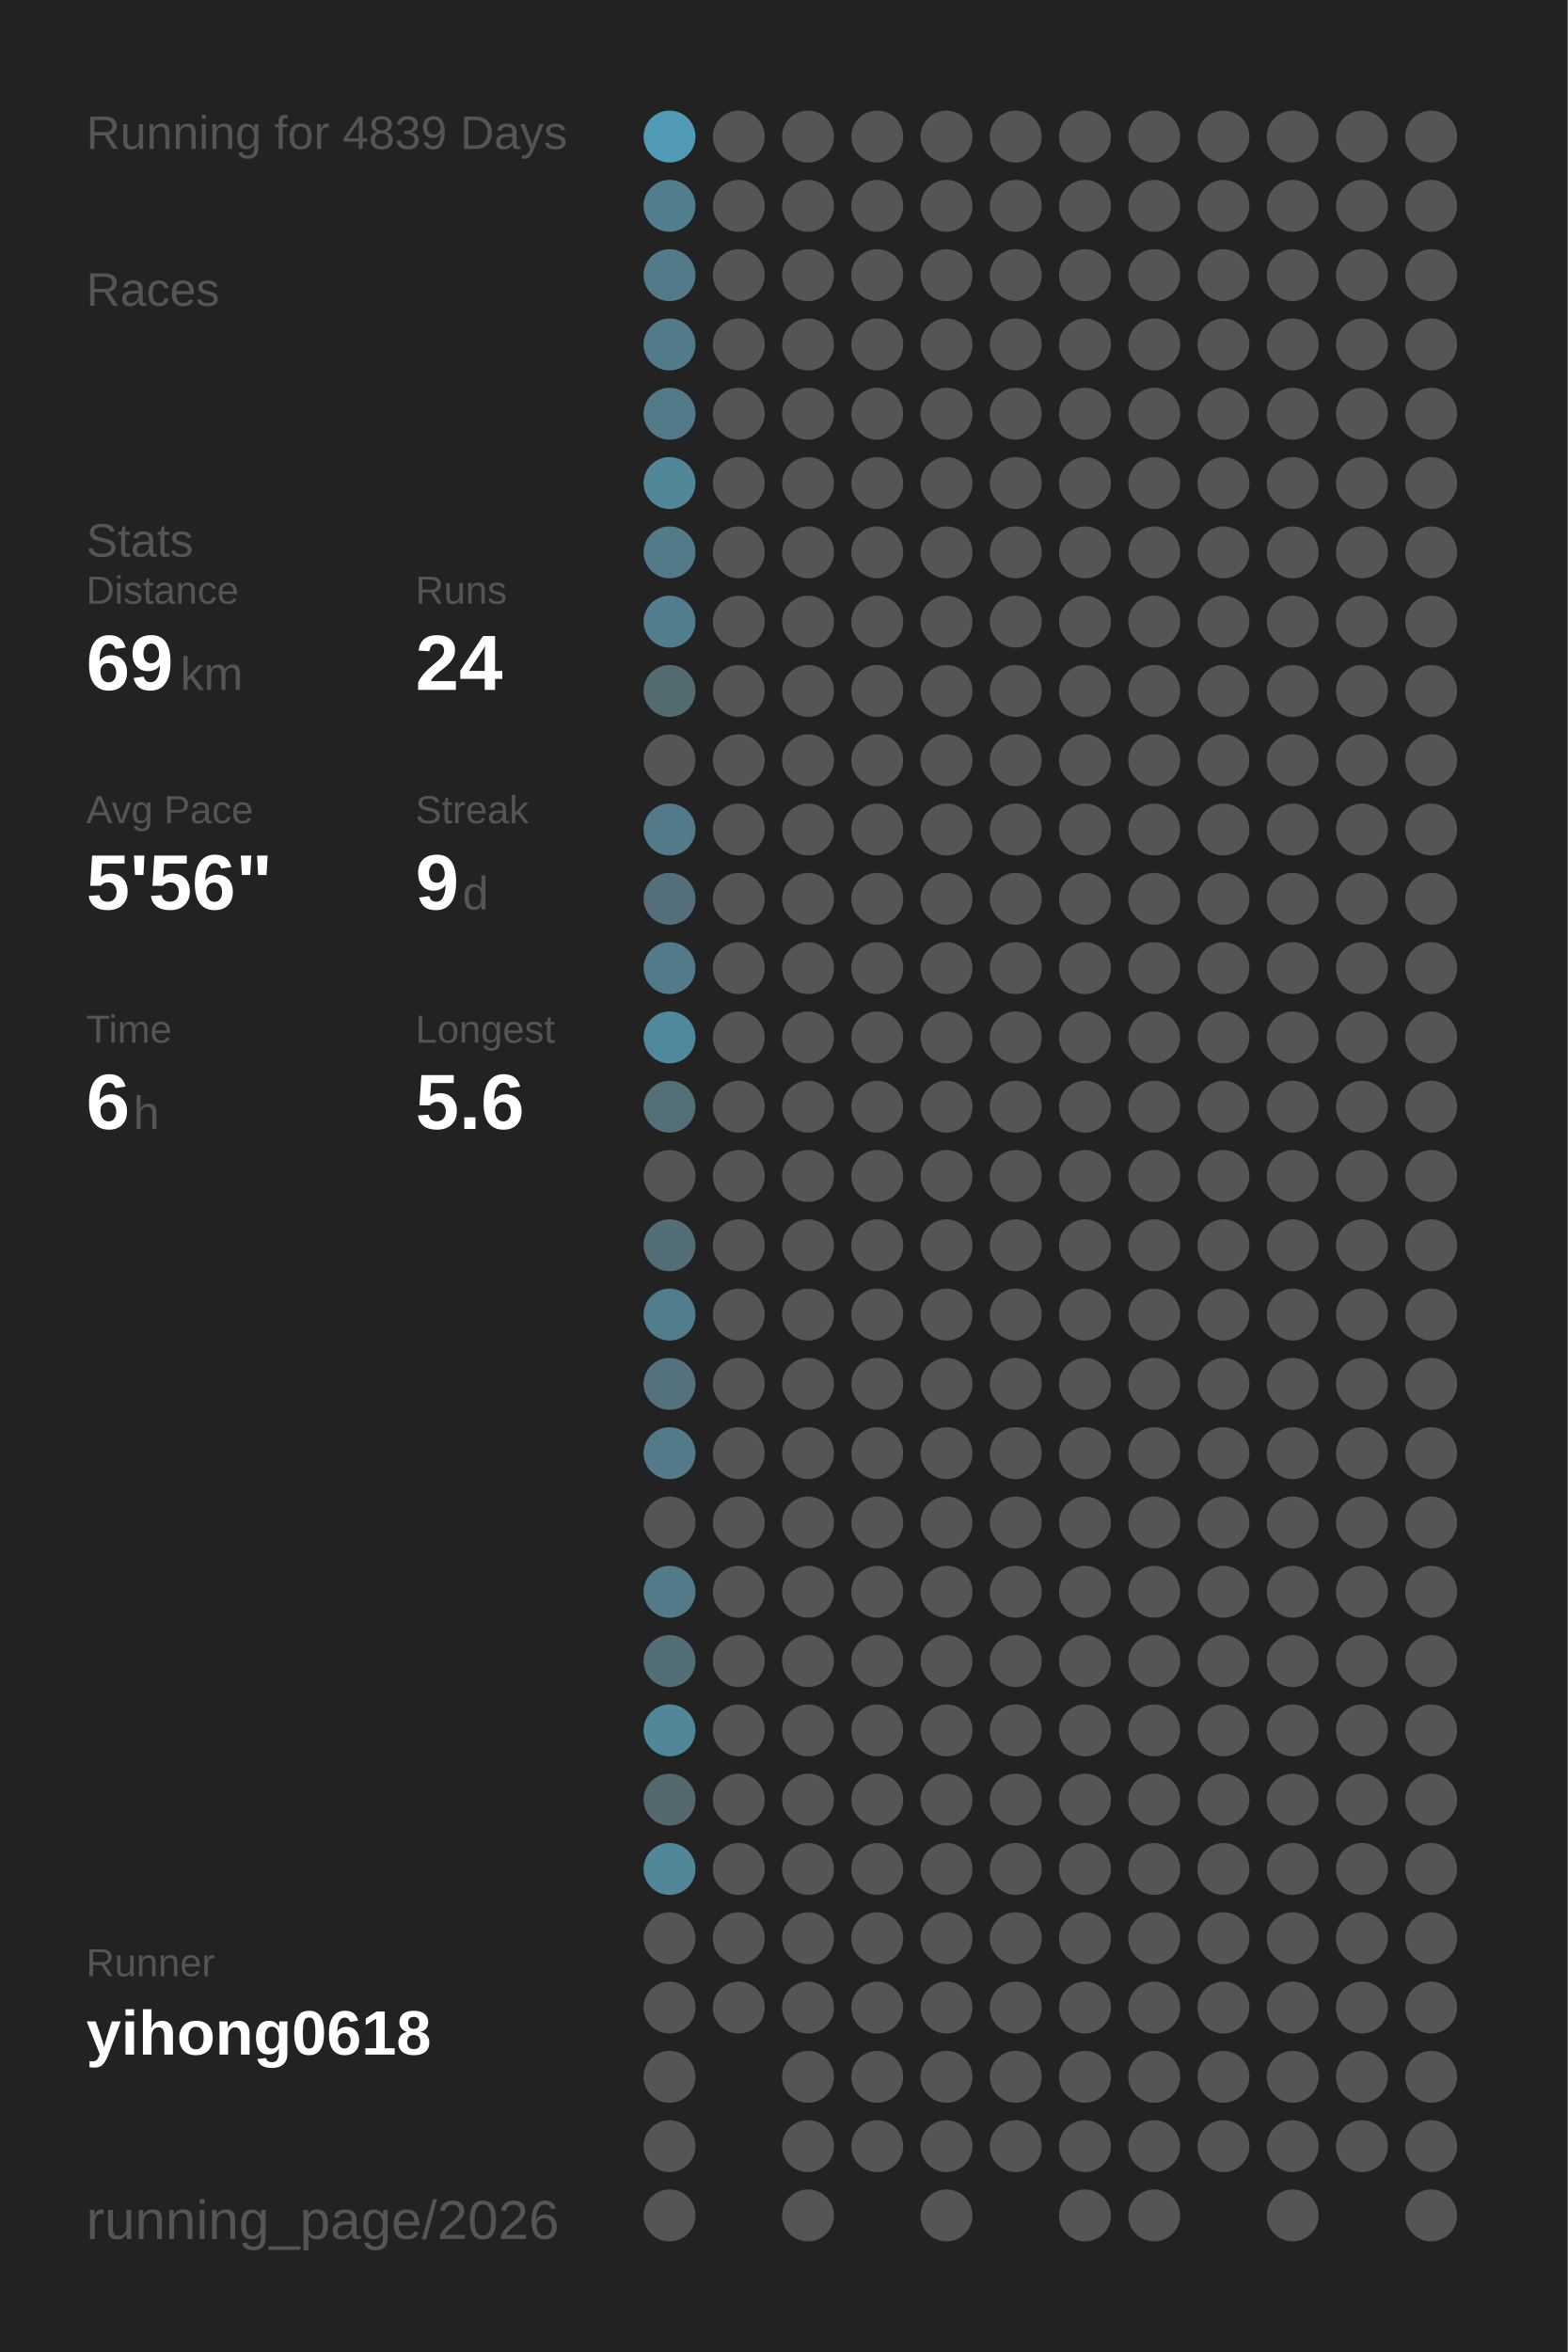
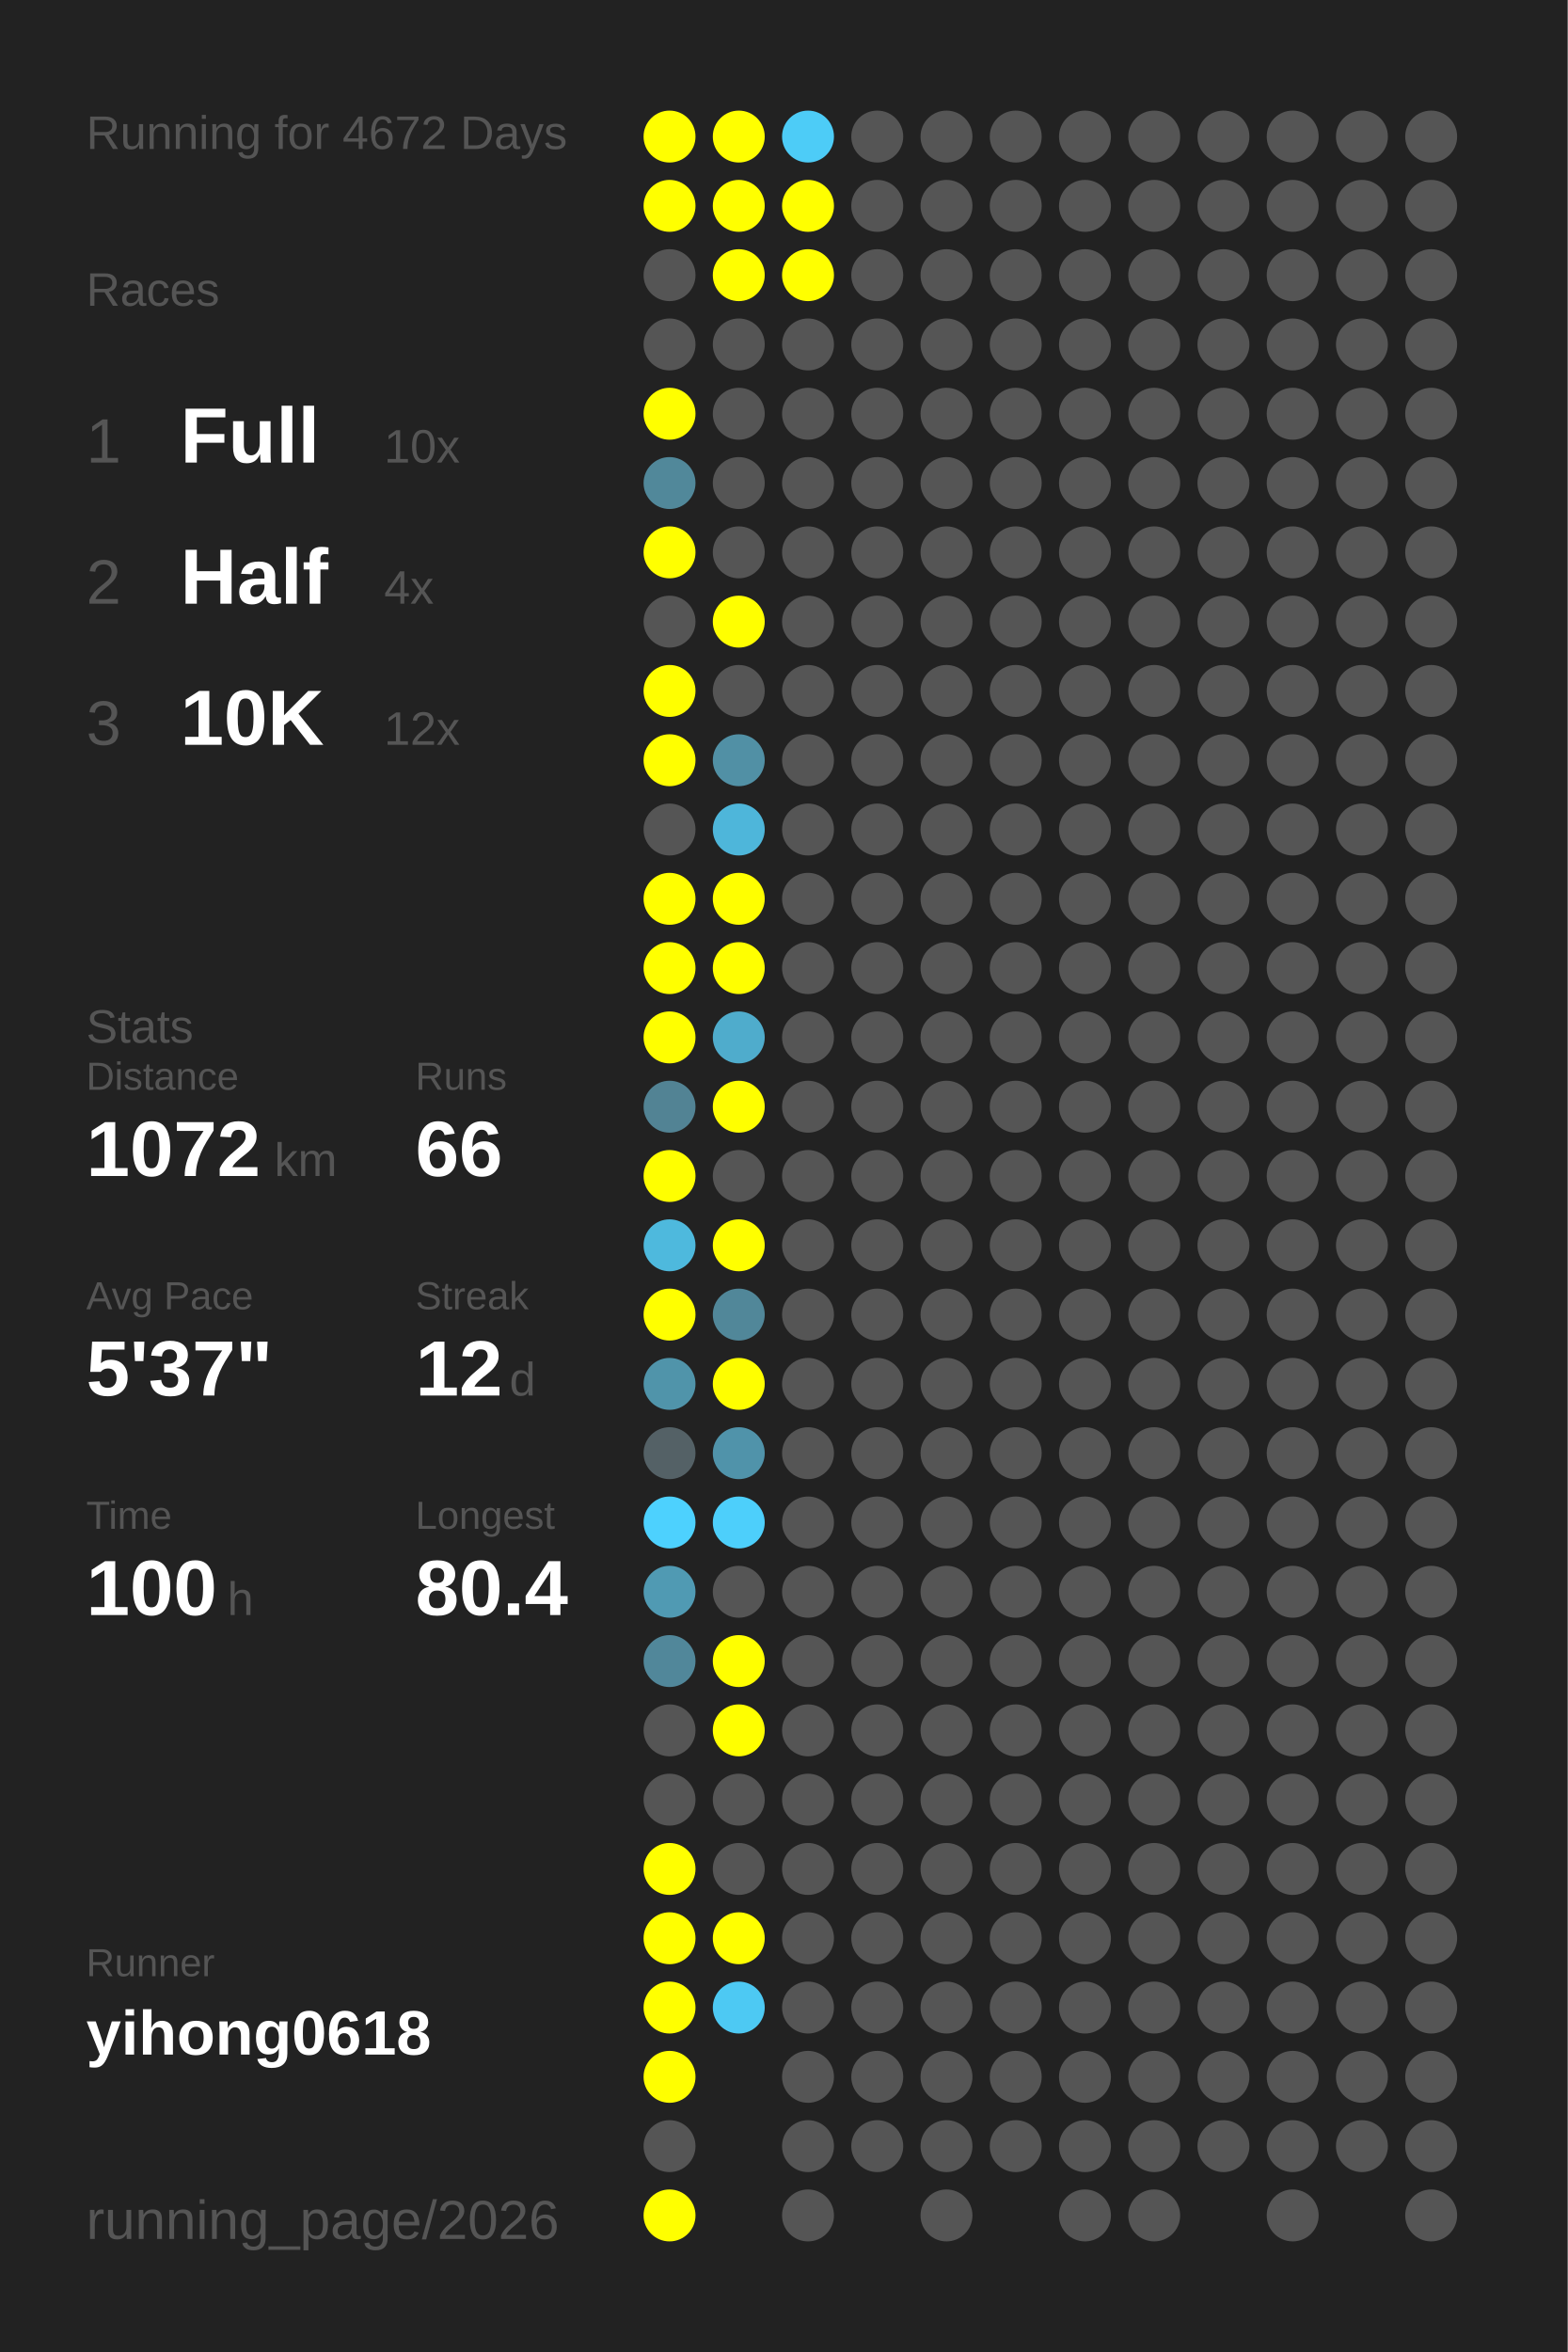
<svg xmlns="http://www.w3.org/2000/svg" baseProfile="full" height="300mm" version="1.1" viewBox="0,0,200,300" width="200mm">
  <defs />
  <rect fill="#222222" height="300" width="200" x="0" y="0" />
-   <text fill="#555555" style="font-size:6px; font-family:Arial;" x="11" y="19">Running for 4839 Days</text>
+   <text fill="#555555" style="font-size:6px; font-family:Arial;" x="11" y="19">Running for 4672 Days</text>
  <text fill="#555555" style="font-size:6px; font-family:Arial;" x="11" y="39">Races</text>
-   <text fill="#555555" style="font-size:6px; font-family:Arial;" x="11" y="71">Stats</text>
-   <text fill="#555555" style="font-size:5px; font-family:Arial;" x="11" y="77">Distance</text>
-   <text fill="#FFFFFF" style="font-size:10px; font-family:Arial; font-weight:bold;" x="11" y="88">69</text>
-   <text fill="#555555" style="font-size:6px; font-family:Arial;" x="23" y="88">km</text>
-   <text fill="#555555" style="font-size:5px; font-family:Arial;" x="53" y="77">Runs</text>
-   <text fill="#FFFFFF" style="font-size:10px; font-family:Arial; font-weight:bold;" x="53" y="88">24</text>
-   <text fill="#555555" style="font-size:5px; font-family:Arial;" x="11" y="105">Avg Pace</text>
-   <text fill="#FFFFFF" style="font-size:10px; font-family:Arial; font-weight:bold;" x="11" y="116">5'56"</text>
-   <text fill="#555555" style="font-size:5px; font-family:Arial;" x="53" y="105">Streak</text>
-   <text fill="#FFFFFF" style="font-size:10px; font-family:Arial; font-weight:bold;" x="53" y="116">9</text>
-   <text fill="#555555" style="font-size:6px; font-family:Arial;" x="59" y="116">d</text>
-   <text fill="#555555" style="font-size:5px; font-family:Arial;" x="11" y="133">Time</text>
-   <text fill="#FFFFFF" style="font-size:10px; font-family:Arial; font-weight:bold;" x="11" y="144">6</text>
-   <text fill="#555555" style="font-size:6px; font-family:Arial;" x="17" y="144">h</text>
-   <text fill="#555555" style="font-size:5px; font-family:Arial;" x="53" y="133">Longest</text>
-   <text fill="#FFFFFF" style="font-size:10px; font-family:Arial; font-weight:bold;" x="53" y="144">5.6</text>
+   <text fill="#555555" style="font-size:8px; font-family:Arial;" x="11" y="59">1</text>
+   <text fill="#FFFFFF" style="font-size:10px; font-family:Arial; font-weight:bold;" x="23" y="59">Full</text>
+   <text fill="#555555" style="font-size:6px; font-family:Arial;" x="49" y="59">10x</text>
+   <text fill="#555555" style="font-size:8px; font-family:Arial;" x="11" y="77">2</text>
+   <text fill="#FFFFFF" style="font-size:10px; font-family:Arial; font-weight:bold;" x="23" y="77">Half</text>
+   <text fill="#555555" style="font-size:6px; font-family:Arial;" x="49" y="77">4x</text>
+   <text fill="#555555" style="font-size:8px; font-family:Arial;" x="11" y="95">3</text>
+   <text fill="#FFFFFF" style="font-size:10px; font-family:Arial; font-weight:bold;" x="23" y="95">10K</text>
+   <text fill="#555555" style="font-size:6px; font-family:Arial;" x="49" y="95">12x</text>
+   <text fill="#555555" style="font-size:6px; font-family:Arial;" x="11" y="133">Stats</text>
+   <text fill="#555555" style="font-size:5px; font-family:Arial;" x="11" y="139">Distance</text>
+   <text fill="#FFFFFF" style="font-size:10px; font-family:Arial; font-weight:bold;" x="11" y="150">1072</text>
+   <text fill="#555555" style="font-size:6px; font-family:Arial;" x="35" y="150">km</text>
+   <text fill="#555555" style="font-size:5px; font-family:Arial;" x="53" y="139">Runs</text>
+   <text fill="#FFFFFF" style="font-size:10px; font-family:Arial; font-weight:bold;" x="53" y="150">66</text>
+   <text fill="#555555" style="font-size:5px; font-family:Arial;" x="11" y="167">Avg Pace</text>
+   <text fill="#FFFFFF" style="font-size:10px; font-family:Arial; font-weight:bold;" x="11" y="178">5'37"</text>
+   <text fill="#555555" style="font-size:5px; font-family:Arial;" x="53" y="167">Streak</text>
+   <text fill="#FFFFFF" style="font-size:10px; font-family:Arial; font-weight:bold;" x="53" y="178">12</text>
+   <text fill="#555555" style="font-size:6px; font-family:Arial;" x="65" y="178">d</text>
+   <text fill="#555555" style="font-size:5px; font-family:Arial;" x="11" y="195">Time</text>
+   <text fill="#FFFFFF" style="font-size:10px; font-family:Arial; font-weight:bold;" x="11" y="206">100</text>
+   <text fill="#555555" style="font-size:6px; font-family:Arial;" x="29" y="206">h</text>
+   <text fill="#555555" style="font-size:5px; font-family:Arial;" x="53" y="195">Longest</text>
+   <text fill="#FFFFFF" style="font-size:10px; font-family:Arial; font-weight:bold;" x="53" y="206">80.4</text>
  <text fill="#555555" style="font-size:5px; font-family:Arial;" x="11" y="252.065">Runner</text>
  <text fill="#FFFFFF" style="font-size:8px; font-family:Arial; font-weight:bold;" x="11" y="262.065">yihong0618</text>
  <text fill="#555555" style="font-size:7px; font-family:Arial;" x="11" y="285.581">running_page/2026</text>
-   <circle cx="85.417" cy="17.419" fill="#509ab3" r="3.312" />
-   <circle cx="85.417" cy="26.258" fill="#527f8e" r="3.312" />
-   <circle cx="85.417" cy="35.097" fill="#527a88" r="3.312" />
-   <circle cx="85.417" cy="43.935" fill="#527a88" r="3.312" />
-   <circle cx="85.417" cy="52.774" fill="#527a88" r="3.312" />
-   <circle cx="85.417" cy="61.613" fill="#518799" r="3.312" />
-   <circle cx="85.417" cy="70.452" fill="#527a88" r="3.312" />
-   <circle cx="85.417" cy="79.29" fill="#527d8c" r="3.312" />
-   <circle cx="85.417" cy="88.129" fill="#536a71" r="3.312" />
-   <circle cx="85.417" cy="96.968" fill="#555555" r="3.312" />
-   <circle cx="85.417" cy="105.806" fill="#527a88" r="3.312" />
-   <circle cx="85.417" cy="114.645" fill="#536f79" r="3.312" />
-   <circle cx="85.417" cy="123.484" fill="#527a88" r="3.312" />
-   <circle cx="85.417" cy="132.323" fill="#51899c" r="3.312" />
-   <circle cx="85.417" cy="141.161" fill="#536f78" r="3.312" />
-   <circle cx="85.417" cy="150" fill="#555555" r="3.312" />
-   <circle cx="85.417" cy="158.839" fill="#536e77" r="3.312" />
-   <circle cx="85.417" cy="167.677" fill="#527d8c" r="3.312" />
-   <circle cx="85.417" cy="176.516" fill="#53727d" r="3.312" />
-   <circle cx="85.417" cy="185.355" fill="#527a88" r="3.312" />
-   <circle cx="85.417" cy="194.194" fill="#555555" r="3.312" />
-   <circle cx="85.417" cy="203.032" fill="#527a88" r="3.312" />
-   <circle cx="85.417" cy="211.871" fill="#536e77" r="3.312" />
-   <circle cx="85.417" cy="220.71" fill="#518799" r="3.312" />
-   <circle cx="85.417" cy="229.548" fill="#53686f" r="3.312" />
-   <circle cx="85.417" cy="238.387" fill="#518799" r="3.312" />
-   <circle cx="85.417" cy="247.226" fill="#555555" r="3.312" />
-   <circle cx="85.417" cy="256.065" fill="#555555" r="3.312" />
-   <circle cx="85.417" cy="264.903" fill="#555555" r="3.312" />
+   <circle cx="85.417" cy="17.419" fill="#FFFF00" r="3.312" />
+   <circle cx="85.417" cy="26.258" fill="#FFFF00" r="3.312" />
+   <circle cx="85.417" cy="35.097" fill="#555555" r="3.312" />
+   <circle cx="85.417" cy="43.935" fill="#555555" r="3.312" />
+   <circle cx="85.417" cy="52.774" fill="#FFFF00" r="3.312" />
+   <circle cx="85.417" cy="61.613" fill="#51889a" r="3.312" />
+   <circle cx="85.417" cy="70.452" fill="#FFFF00" r="3.312" />
+   <circle cx="85.417" cy="79.29" fill="#555555" r="3.312" />
+   <circle cx="85.417" cy="88.129" fill="#FFFF00" r="3.312" />
+   <circle cx="85.417" cy="96.968" fill="#FFFF00" r="3.312" />
+   <circle cx="85.417" cy="105.806" fill="#555555" r="3.312" />
+   <circle cx="85.417" cy="114.645" fill="#FFFF00" r="3.312" />
+   <circle cx="85.417" cy="123.484" fill="#FFFF00" r="3.312" />
+   <circle cx="85.417" cy="132.323" fill="#FFFF00" r="3.312" />
+   <circle cx="85.417" cy="141.161" fill="#528394" r="3.312" />
+   <circle cx="85.417" cy="150" fill="#FFFF00" r="3.312" />
+   <circle cx="85.417" cy="158.839" fill="#4eb9dd" r="3.312" />
+   <circle cx="85.417" cy="167.677" fill="#FFFF00" r="3.312" />
+   <circle cx="85.417" cy="176.516" fill="#5094aa" r="3.312" />
+   <circle cx="85.417" cy="185.355" fill="#546166" r="3.312" />
+   <circle cx="85.417" cy="194.194" fill="#4dd1fe" r="3.312" />
+   <circle cx="85.417" cy="203.032" fill="#509ab3" r="3.312" />
+   <circle cx="85.417" cy="211.871" fill="#51879a" r="3.312" />
+   <circle cx="85.417" cy="220.71" fill="#555555" r="3.312" />
+   <circle cx="85.417" cy="229.548" fill="#555555" r="3.312" />
+   <circle cx="85.417" cy="238.387" fill="#FFFF00" r="3.312" />
+   <circle cx="85.417" cy="247.226" fill="#FFFF00" r="3.312" />
+   <circle cx="85.417" cy="256.065" fill="#FFFF00" r="3.312" />
+   <circle cx="85.417" cy="264.903" fill="#FFFF00" r="3.312" />
  <circle cx="85.417" cy="273.742" fill="#555555" r="3.312" />
-   <circle cx="85.417" cy="282.581" fill="#555555" r="3.312" />
-   <circle cx="94.25" cy="17.419" fill="#555555" r="3.312" />
-   <circle cx="94.25" cy="26.258" fill="#555555" r="3.312" />
-   <circle cx="94.25" cy="35.097" fill="#555555" r="3.312" />
+   <circle cx="85.417" cy="282.581" fill="#FFFF00" r="3.312" />
+   <circle cx="94.25" cy="17.419" fill="#FFFF00" r="3.312" />
+   <circle cx="94.25" cy="26.258" fill="#FFFF00" r="3.312" />
+   <circle cx="94.25" cy="35.097" fill="#FFFF00" r="3.312" />
  <circle cx="94.25" cy="43.935" fill="#555555" r="3.312" />
  <circle cx="94.25" cy="52.774" fill="#555555" r="3.312" />
  <circle cx="94.25" cy="61.613" fill="#555555" r="3.312" />
  <circle cx="94.25" cy="70.452" fill="#555555" r="3.312" />
-   <circle cx="94.25" cy="79.29" fill="#555555" r="3.312" />
+   <circle cx="94.25" cy="79.29" fill="#FFFF00" r="3.312" />
  <circle cx="94.25" cy="88.129" fill="#555555" r="3.312" />
-   <circle cx="94.25" cy="96.968" fill="#555555" r="3.312" />
-   <circle cx="94.25" cy="105.806" fill="#555555" r="3.312" />
-   <circle cx="94.25" cy="114.645" fill="#555555" r="3.312" />
-   <circle cx="94.25" cy="123.484" fill="#555555" r="3.312" />
-   <circle cx="94.25" cy="132.323" fill="#555555" r="3.312" />
-   <circle cx="94.25" cy="141.161" fill="#555555" r="3.312" />
+   <circle cx="94.25" cy="96.968" fill="#5190a5" r="3.312" />
+   <circle cx="94.25" cy="105.806" fill="#4eb6da" r="3.312" />
+   <circle cx="94.25" cy="114.645" fill="#FFFF00" r="3.312" />
+   <circle cx="94.25" cy="123.484" fill="#FFFF00" r="3.312" />
+   <circle cx="94.25" cy="132.323" fill="#4faccc" r="3.312" />
+   <circle cx="94.25" cy="141.161" fill="#FFFF00" r="3.312" />
  <circle cx="94.25" cy="150" fill="#555555" r="3.312" />
-   <circle cx="94.25" cy="158.839" fill="#555555" r="3.312" />
-   <circle cx="94.25" cy="167.677" fill="#555555" r="3.312" />
-   <circle cx="94.25" cy="176.516" fill="#555555" r="3.312" />
-   <circle cx="94.25" cy="185.355" fill="#555555" r="3.312" />
-   <circle cx="94.25" cy="194.194" fill="#555555" r="3.312" />
+   <circle cx="94.25" cy="158.839" fill="#FFFF00" r="3.312" />
+   <circle cx="94.25" cy="167.677" fill="#518799" r="3.312" />
+   <circle cx="94.25" cy="176.516" fill="#FFFF00" r="3.312" />
+   <circle cx="94.25" cy="185.355" fill="#5093aa" r="3.312" />
+   <circle cx="94.25" cy="194.194" fill="#4dcffb" r="3.312" />
  <circle cx="94.25" cy="203.032" fill="#555555" r="3.312" />
-   <circle cx="94.25" cy="211.871" fill="#555555" r="3.312" />
-   <circle cx="94.25" cy="220.71" fill="#555555" r="3.312" />
+   <circle cx="94.25" cy="211.871" fill="#FFFF00" r="3.312" />
+   <circle cx="94.25" cy="220.71" fill="#FFFF00" r="3.312" />
  <circle cx="94.25" cy="229.548" fill="#555555" r="3.312" />
  <circle cx="94.25" cy="238.387" fill="#555555" r="3.312" />
-   <circle cx="94.25" cy="247.226" fill="#555555" r="3.312" />
-   <circle cx="94.25" cy="256.065" fill="#555555" r="3.312" />
-   <circle cx="103.083" cy="17.419" fill="#555555" r="3.312" />
-   <circle cx="103.083" cy="26.258" fill="#555555" r="3.312" />
-   <circle cx="103.083" cy="35.097" fill="#555555" r="3.312" />
+   <circle cx="94.25" cy="247.226" fill="#FFFF00" r="3.312" />
+   <circle cx="94.25" cy="256.065" fill="#4dc9f3" r="3.312" />
+   <circle cx="103.083" cy="17.419" fill="#4dccf7" r="3.312" />
+   <circle cx="103.083" cy="26.258" fill="#FFFF00" r="3.312" />
+   <circle cx="103.083" cy="35.097" fill="#FFFF00" r="3.312" />
  <circle cx="103.083" cy="43.935" fill="#555555" r="3.312" />
  <circle cx="103.083" cy="52.774" fill="#555555" r="3.312" />
  <circle cx="103.083" cy="61.613" fill="#555555" r="3.312" />
  <circle cx="103.083" cy="70.452" fill="#555555" r="3.312" />
  <circle cx="103.083" cy="79.29" fill="#555555" r="3.312" />
  <circle cx="103.083" cy="88.129" fill="#555555" r="3.312" />
  <circle cx="103.083" cy="96.968" fill="#555555" r="3.312" />
  <circle cx="103.083" cy="105.806" fill="#555555" r="3.312" />
  <circle cx="103.083" cy="114.645" fill="#555555" r="3.312" />
  <circle cx="103.083" cy="123.484" fill="#555555" r="3.312" />
  <circle cx="103.083" cy="132.323" fill="#555555" r="3.312" />
  <circle cx="103.083" cy="141.161" fill="#555555" r="3.312" />
  <circle cx="103.083" cy="150" fill="#555555" r="3.312" />
  <circle cx="103.083" cy="158.839" fill="#555555" r="3.312" />
  <circle cx="103.083" cy="167.677" fill="#555555" r="3.312" />
  <circle cx="103.083" cy="176.516" fill="#555555" r="3.312" />
  <circle cx="103.083" cy="185.355" fill="#555555" r="3.312" />
  <circle cx="103.083" cy="194.194" fill="#555555" r="3.312" />
  <circle cx="103.083" cy="203.032" fill="#555555" r="3.312" />
  <circle cx="103.083" cy="211.871" fill="#555555" r="3.312" />
  <circle cx="103.083" cy="220.71" fill="#555555" r="3.312" />
  <circle cx="103.083" cy="229.548" fill="#555555" r="3.312" />
  <circle cx="103.083" cy="238.387" fill="#555555" r="3.312" />
  <circle cx="103.083" cy="247.226" fill="#555555" r="3.312" />
  <circle cx="103.083" cy="256.065" fill="#555555" r="3.312" />
  <circle cx="103.083" cy="264.903" fill="#555555" r="3.312" />
  <circle cx="103.083" cy="273.742" fill="#555555" r="3.312" />
  <circle cx="103.083" cy="282.581" fill="#555555" r="3.312" />
  <circle cx="111.917" cy="17.419" fill="#555555" r="3.312" />
  <circle cx="111.917" cy="26.258" fill="#555555" r="3.312" />
  <circle cx="111.917" cy="35.097" fill="#555555" r="3.312" />
  <circle cx="111.917" cy="43.935" fill="#555555" r="3.312" />
  <circle cx="111.917" cy="52.774" fill="#555555" r="3.312" />
  <circle cx="111.917" cy="61.613" fill="#555555" r="3.312" />
  <circle cx="111.917" cy="70.452" fill="#555555" r="3.312" />
  <circle cx="111.917" cy="79.29" fill="#555555" r="3.312" />
  <circle cx="111.917" cy="88.129" fill="#555555" r="3.312" />
  <circle cx="111.917" cy="96.968" fill="#555555" r="3.312" />
  <circle cx="111.917" cy="105.806" fill="#555555" r="3.312" />
  <circle cx="111.917" cy="114.645" fill="#555555" r="3.312" />
  <circle cx="111.917" cy="123.484" fill="#555555" r="3.312" />
  <circle cx="111.917" cy="132.323" fill="#555555" r="3.312" />
  <circle cx="111.917" cy="141.161" fill="#555555" r="3.312" />
  <circle cx="111.917" cy="150" fill="#555555" r="3.312" />
  <circle cx="111.917" cy="158.839" fill="#555555" r="3.312" />
  <circle cx="111.917" cy="167.677" fill="#555555" r="3.312" />
  <circle cx="111.917" cy="176.516" fill="#555555" r="3.312" />
  <circle cx="111.917" cy="185.355" fill="#555555" r="3.312" />
  <circle cx="111.917" cy="194.194" fill="#555555" r="3.312" />
  <circle cx="111.917" cy="203.032" fill="#555555" r="3.312" />
  <circle cx="111.917" cy="211.871" fill="#555555" r="3.312" />
  <circle cx="111.917" cy="220.71" fill="#555555" r="3.312" />
  <circle cx="111.917" cy="229.548" fill="#555555" r="3.312" />
  <circle cx="111.917" cy="238.387" fill="#555555" r="3.312" />
  <circle cx="111.917" cy="247.226" fill="#555555" r="3.312" />
  <circle cx="111.917" cy="256.065" fill="#555555" r="3.312" />
  <circle cx="111.917" cy="264.903" fill="#555555" r="3.312" />
  <circle cx="111.917" cy="273.742" fill="#555555" r="3.312" />
  <circle cx="120.75" cy="17.419" fill="#555555" r="3.312" />
  <circle cx="120.75" cy="26.258" fill="#555555" r="3.312" />
  <circle cx="120.75" cy="35.097" fill="#555555" r="3.312" />
  <circle cx="120.75" cy="43.935" fill="#555555" r="3.312" />
  <circle cx="120.75" cy="52.774" fill="#555555" r="3.312" />
  <circle cx="120.75" cy="61.613" fill="#555555" r="3.312" />
  <circle cx="120.75" cy="70.452" fill="#555555" r="3.312" />
  <circle cx="120.75" cy="79.29" fill="#555555" r="3.312" />
  <circle cx="120.75" cy="88.129" fill="#555555" r="3.312" />
  <circle cx="120.75" cy="96.968" fill="#555555" r="3.312" />
  <circle cx="120.75" cy="105.806" fill="#555555" r="3.312" />
  <circle cx="120.75" cy="114.645" fill="#555555" r="3.312" />
  <circle cx="120.75" cy="123.484" fill="#555555" r="3.312" />
  <circle cx="120.75" cy="132.323" fill="#555555" r="3.312" />
  <circle cx="120.75" cy="141.161" fill="#555555" r="3.312" />
  <circle cx="120.75" cy="150" fill="#555555" r="3.312" />
  <circle cx="120.75" cy="158.839" fill="#555555" r="3.312" />
  <circle cx="120.75" cy="167.677" fill="#555555" r="3.312" />
  <circle cx="120.75" cy="176.516" fill="#555555" r="3.312" />
  <circle cx="120.75" cy="185.355" fill="#555555" r="3.312" />
  <circle cx="120.75" cy="194.194" fill="#555555" r="3.312" />
  <circle cx="120.75" cy="203.032" fill="#555555" r="3.312" />
  <circle cx="120.75" cy="211.871" fill="#555555" r="3.312" />
  <circle cx="120.75" cy="220.71" fill="#555555" r="3.312" />
  <circle cx="120.75" cy="229.548" fill="#555555" r="3.312" />
  <circle cx="120.75" cy="238.387" fill="#555555" r="3.312" />
  <circle cx="120.75" cy="247.226" fill="#555555" r="3.312" />
  <circle cx="120.75" cy="256.065" fill="#555555" r="3.312" />
  <circle cx="120.75" cy="264.903" fill="#555555" r="3.312" />
  <circle cx="120.75" cy="273.742" fill="#555555" r="3.312" />
  <circle cx="120.75" cy="282.581" fill="#555555" r="3.312" />
  <circle cx="129.583" cy="17.419" fill="#555555" r="3.312" />
  <circle cx="129.583" cy="26.258" fill="#555555" r="3.312" />
  <circle cx="129.583" cy="35.097" fill="#555555" r="3.312" />
  <circle cx="129.583" cy="43.935" fill="#555555" r="3.312" />
  <circle cx="129.583" cy="52.774" fill="#555555" r="3.312" />
  <circle cx="129.583" cy="61.613" fill="#555555" r="3.312" />
  <circle cx="129.583" cy="70.452" fill="#555555" r="3.312" />
  <circle cx="129.583" cy="79.29" fill="#555555" r="3.312" />
  <circle cx="129.583" cy="88.129" fill="#555555" r="3.312" />
  <circle cx="129.583" cy="96.968" fill="#555555" r="3.312" />
  <circle cx="129.583" cy="105.806" fill="#555555" r="3.312" />
  <circle cx="129.583" cy="114.645" fill="#555555" r="3.312" />
  <circle cx="129.583" cy="123.484" fill="#555555" r="3.312" />
  <circle cx="129.583" cy="132.323" fill="#555555" r="3.312" />
  <circle cx="129.583" cy="141.161" fill="#555555" r="3.312" />
  <circle cx="129.583" cy="150" fill="#555555" r="3.312" />
  <circle cx="129.583" cy="158.839" fill="#555555" r="3.312" />
  <circle cx="129.583" cy="167.677" fill="#555555" r="3.312" />
  <circle cx="129.583" cy="176.516" fill="#555555" r="3.312" />
  <circle cx="129.583" cy="185.355" fill="#555555" r="3.312" />
  <circle cx="129.583" cy="194.194" fill="#555555" r="3.312" />
  <circle cx="129.583" cy="203.032" fill="#555555" r="3.312" />
  <circle cx="129.583" cy="211.871" fill="#555555" r="3.312" />
  <circle cx="129.583" cy="220.71" fill="#555555" r="3.312" />
  <circle cx="129.583" cy="229.548" fill="#555555" r="3.312" />
  <circle cx="129.583" cy="238.387" fill="#555555" r="3.312" />
  <circle cx="129.583" cy="247.226" fill="#555555" r="3.312" />
  <circle cx="129.583" cy="256.065" fill="#555555" r="3.312" />
  <circle cx="129.583" cy="264.903" fill="#555555" r="3.312" />
  <circle cx="129.583" cy="273.742" fill="#555555" r="3.312" />
  <circle cx="138.417" cy="17.419" fill="#555555" r="3.312" />
  <circle cx="138.417" cy="26.258" fill="#555555" r="3.312" />
  <circle cx="138.417" cy="35.097" fill="#555555" r="3.312" />
  <circle cx="138.417" cy="43.935" fill="#555555" r="3.312" />
  <circle cx="138.417" cy="52.774" fill="#555555" r="3.312" />
  <circle cx="138.417" cy="61.613" fill="#555555" r="3.312" />
  <circle cx="138.417" cy="70.452" fill="#555555" r="3.312" />
  <circle cx="138.417" cy="79.29" fill="#555555" r="3.312" />
  <circle cx="138.417" cy="88.129" fill="#555555" r="3.312" />
  <circle cx="138.417" cy="96.968" fill="#555555" r="3.312" />
  <circle cx="138.417" cy="105.806" fill="#555555" r="3.312" />
  <circle cx="138.417" cy="114.645" fill="#555555" r="3.312" />
  <circle cx="138.417" cy="123.484" fill="#555555" r="3.312" />
  <circle cx="138.417" cy="132.323" fill="#555555" r="3.312" />
  <circle cx="138.417" cy="141.161" fill="#555555" r="3.312" />
  <circle cx="138.417" cy="150" fill="#555555" r="3.312" />
  <circle cx="138.417" cy="158.839" fill="#555555" r="3.312" />
  <circle cx="138.417" cy="167.677" fill="#555555" r="3.312" />
  <circle cx="138.417" cy="176.516" fill="#555555" r="3.312" />
  <circle cx="138.417" cy="185.355" fill="#555555" r="3.312" />
  <circle cx="138.417" cy="194.194" fill="#555555" r="3.312" />
  <circle cx="138.417" cy="203.032" fill="#555555" r="3.312" />
  <circle cx="138.417" cy="211.871" fill="#555555" r="3.312" />
  <circle cx="138.417" cy="220.71" fill="#555555" r="3.312" />
  <circle cx="138.417" cy="229.548" fill="#555555" r="3.312" />
  <circle cx="138.417" cy="238.387" fill="#555555" r="3.312" />
  <circle cx="138.417" cy="247.226" fill="#555555" r="3.312" />
  <circle cx="138.417" cy="256.065" fill="#555555" r="3.312" />
  <circle cx="138.417" cy="264.903" fill="#555555" r="3.312" />
  <circle cx="138.417" cy="273.742" fill="#555555" r="3.312" />
  <circle cx="138.417" cy="282.581" fill="#555555" r="3.312" />
  <circle cx="147.25" cy="17.419" fill="#555555" r="3.312" />
  <circle cx="147.25" cy="26.258" fill="#555555" r="3.312" />
  <circle cx="147.25" cy="35.097" fill="#555555" r="3.312" />
  <circle cx="147.25" cy="43.935" fill="#555555" r="3.312" />
  <circle cx="147.25" cy="52.774" fill="#555555" r="3.312" />
  <circle cx="147.25" cy="61.613" fill="#555555" r="3.312" />
  <circle cx="147.25" cy="70.452" fill="#555555" r="3.312" />
  <circle cx="147.25" cy="79.29" fill="#555555" r="3.312" />
  <circle cx="147.25" cy="88.129" fill="#555555" r="3.312" />
  <circle cx="147.25" cy="96.968" fill="#555555" r="3.312" />
  <circle cx="147.25" cy="105.806" fill="#555555" r="3.312" />
  <circle cx="147.25" cy="114.645" fill="#555555" r="3.312" />
  <circle cx="147.25" cy="123.484" fill="#555555" r="3.312" />
  <circle cx="147.25" cy="132.323" fill="#555555" r="3.312" />
  <circle cx="147.25" cy="141.161" fill="#555555" r="3.312" />
  <circle cx="147.25" cy="150" fill="#555555" r="3.312" />
  <circle cx="147.25" cy="158.839" fill="#555555" r="3.312" />
  <circle cx="147.25" cy="167.677" fill="#555555" r="3.312" />
  <circle cx="147.25" cy="176.516" fill="#555555" r="3.312" />
  <circle cx="147.25" cy="185.355" fill="#555555" r="3.312" />
  <circle cx="147.25" cy="194.194" fill="#555555" r="3.312" />
  <circle cx="147.25" cy="203.032" fill="#555555" r="3.312" />
  <circle cx="147.25" cy="211.871" fill="#555555" r="3.312" />
  <circle cx="147.25" cy="220.71" fill="#555555" r="3.312" />
  <circle cx="147.25" cy="229.548" fill="#555555" r="3.312" />
  <circle cx="147.25" cy="238.387" fill="#555555" r="3.312" />
  <circle cx="147.25" cy="247.226" fill="#555555" r="3.312" />
  <circle cx="147.25" cy="256.065" fill="#555555" r="3.312" />
  <circle cx="147.25" cy="264.903" fill="#555555" r="3.312" />
  <circle cx="147.25" cy="273.742" fill="#555555" r="3.312" />
  <circle cx="147.25" cy="282.581" fill="#555555" r="3.312" />
  <circle cx="156.083" cy="17.419" fill="#555555" r="3.312" />
  <circle cx="156.083" cy="26.258" fill="#555555" r="3.312" />
  <circle cx="156.083" cy="35.097" fill="#555555" r="3.312" />
  <circle cx="156.083" cy="43.935" fill="#555555" r="3.312" />
  <circle cx="156.083" cy="52.774" fill="#555555" r="3.312" />
  <circle cx="156.083" cy="61.613" fill="#555555" r="3.312" />
  <circle cx="156.083" cy="70.452" fill="#555555" r="3.312" />
  <circle cx="156.083" cy="79.29" fill="#555555" r="3.312" />
  <circle cx="156.083" cy="88.129" fill="#555555" r="3.312" />
  <circle cx="156.083" cy="96.968" fill="#555555" r="3.312" />
  <circle cx="156.083" cy="105.806" fill="#555555" r="3.312" />
  <circle cx="156.083" cy="114.645" fill="#555555" r="3.312" />
  <circle cx="156.083" cy="123.484" fill="#555555" r="3.312" />
  <circle cx="156.083" cy="132.323" fill="#555555" r="3.312" />
  <circle cx="156.083" cy="141.161" fill="#555555" r="3.312" />
  <circle cx="156.083" cy="150" fill="#555555" r="3.312" />
  <circle cx="156.083" cy="158.839" fill="#555555" r="3.312" />
  <circle cx="156.083" cy="167.677" fill="#555555" r="3.312" />
  <circle cx="156.083" cy="176.516" fill="#555555" r="3.312" />
  <circle cx="156.083" cy="185.355" fill="#555555" r="3.312" />
  <circle cx="156.083" cy="194.194" fill="#555555" r="3.312" />
  <circle cx="156.083" cy="203.032" fill="#555555" r="3.312" />
  <circle cx="156.083" cy="211.871" fill="#555555" r="3.312" />
  <circle cx="156.083" cy="220.71" fill="#555555" r="3.312" />
  <circle cx="156.083" cy="229.548" fill="#555555" r="3.312" />
  <circle cx="156.083" cy="238.387" fill="#555555" r="3.312" />
  <circle cx="156.083" cy="247.226" fill="#555555" r="3.312" />
  <circle cx="156.083" cy="256.065" fill="#555555" r="3.312" />
  <circle cx="156.083" cy="264.903" fill="#555555" r="3.312" />
  <circle cx="156.083" cy="273.742" fill="#555555" r="3.312" />
  <circle cx="164.917" cy="17.419" fill="#555555" r="3.312" />
  <circle cx="164.917" cy="26.258" fill="#555555" r="3.312" />
  <circle cx="164.917" cy="35.097" fill="#555555" r="3.312" />
  <circle cx="164.917" cy="43.935" fill="#555555" r="3.312" />
  <circle cx="164.917" cy="52.774" fill="#555555" r="3.312" />
  <circle cx="164.917" cy="61.613" fill="#555555" r="3.312" />
  <circle cx="164.917" cy="70.452" fill="#555555" r="3.312" />
  <circle cx="164.917" cy="79.29" fill="#555555" r="3.312" />
  <circle cx="164.917" cy="88.129" fill="#555555" r="3.312" />
  <circle cx="164.917" cy="96.968" fill="#555555" r="3.312" />
  <circle cx="164.917" cy="105.806" fill="#555555" r="3.312" />
  <circle cx="164.917" cy="114.645" fill="#555555" r="3.312" />
  <circle cx="164.917" cy="123.484" fill="#555555" r="3.312" />
  <circle cx="164.917" cy="132.323" fill="#555555" r="3.312" />
  <circle cx="164.917" cy="141.161" fill="#555555" r="3.312" />
  <circle cx="164.917" cy="150" fill="#555555" r="3.312" />
  <circle cx="164.917" cy="158.839" fill="#555555" r="3.312" />
  <circle cx="164.917" cy="167.677" fill="#555555" r="3.312" />
  <circle cx="164.917" cy="176.516" fill="#555555" r="3.312" />
  <circle cx="164.917" cy="185.355" fill="#555555" r="3.312" />
  <circle cx="164.917" cy="194.194" fill="#555555" r="3.312" />
  <circle cx="164.917" cy="203.032" fill="#555555" r="3.312" />
  <circle cx="164.917" cy="211.871" fill="#555555" r="3.312" />
  <circle cx="164.917" cy="220.71" fill="#555555" r="3.312" />
  <circle cx="164.917" cy="229.548" fill="#555555" r="3.312" />
  <circle cx="164.917" cy="238.387" fill="#555555" r="3.312" />
  <circle cx="164.917" cy="247.226" fill="#555555" r="3.312" />
  <circle cx="164.917" cy="256.065" fill="#555555" r="3.312" />
  <circle cx="164.917" cy="264.903" fill="#555555" r="3.312" />
  <circle cx="164.917" cy="273.742" fill="#555555" r="3.312" />
  <circle cx="164.917" cy="282.581" fill="#555555" r="3.312" />
  <circle cx="173.75" cy="17.419" fill="#555555" r="3.312" />
  <circle cx="173.75" cy="26.258" fill="#555555" r="3.312" />
  <circle cx="173.75" cy="35.097" fill="#555555" r="3.312" />
  <circle cx="173.75" cy="43.935" fill="#555555" r="3.312" />
  <circle cx="173.75" cy="52.774" fill="#555555" r="3.312" />
  <circle cx="173.75" cy="61.613" fill="#555555" r="3.312" />
  <circle cx="173.75" cy="70.452" fill="#555555" r="3.312" />
  <circle cx="173.75" cy="79.29" fill="#555555" r="3.312" />
  <circle cx="173.75" cy="88.129" fill="#555555" r="3.312" />
  <circle cx="173.75" cy="96.968" fill="#555555" r="3.312" />
  <circle cx="173.75" cy="105.806" fill="#555555" r="3.312" />
  <circle cx="173.75" cy="114.645" fill="#555555" r="3.312" />
  <circle cx="173.75" cy="123.484" fill="#555555" r="3.312" />
  <circle cx="173.75" cy="132.323" fill="#555555" r="3.312" />
  <circle cx="173.75" cy="141.161" fill="#555555" r="3.312" />
  <circle cx="173.75" cy="150" fill="#555555" r="3.312" />
  <circle cx="173.75" cy="158.839" fill="#555555" r="3.312" />
  <circle cx="173.75" cy="167.677" fill="#555555" r="3.312" />
  <circle cx="173.75" cy="176.516" fill="#555555" r="3.312" />
  <circle cx="173.75" cy="185.355" fill="#555555" r="3.312" />
  <circle cx="173.75" cy="194.194" fill="#555555" r="3.312" />
  <circle cx="173.75" cy="203.032" fill="#555555" r="3.312" />
  <circle cx="173.75" cy="211.871" fill="#555555" r="3.312" />
  <circle cx="173.75" cy="220.71" fill="#555555" r="3.312" />
  <circle cx="173.75" cy="229.548" fill="#555555" r="3.312" />
  <circle cx="173.75" cy="238.387" fill="#555555" r="3.312" />
  <circle cx="173.75" cy="247.226" fill="#555555" r="3.312" />
  <circle cx="173.75" cy="256.065" fill="#555555" r="3.312" />
  <circle cx="173.75" cy="264.903" fill="#555555" r="3.312" />
  <circle cx="173.75" cy="273.742" fill="#555555" r="3.312" />
  <circle cx="182.583" cy="17.419" fill="#555555" r="3.312" />
  <circle cx="182.583" cy="26.258" fill="#555555" r="3.312" />
  <circle cx="182.583" cy="35.097" fill="#555555" r="3.312" />
  <circle cx="182.583" cy="43.935" fill="#555555" r="3.312" />
  <circle cx="182.583" cy="52.774" fill="#555555" r="3.312" />
  <circle cx="182.583" cy="61.613" fill="#555555" r="3.312" />
  <circle cx="182.583" cy="70.452" fill="#555555" r="3.312" />
  <circle cx="182.583" cy="79.29" fill="#555555" r="3.312" />
  <circle cx="182.583" cy="88.129" fill="#555555" r="3.312" />
  <circle cx="182.583" cy="96.968" fill="#555555" r="3.312" />
  <circle cx="182.583" cy="105.806" fill="#555555" r="3.312" />
  <circle cx="182.583" cy="114.645" fill="#555555" r="3.312" />
  <circle cx="182.583" cy="123.484" fill="#555555" r="3.312" />
  <circle cx="182.583" cy="132.323" fill="#555555" r="3.312" />
  <circle cx="182.583" cy="141.161" fill="#555555" r="3.312" />
  <circle cx="182.583" cy="150" fill="#555555" r="3.312" />
  <circle cx="182.583" cy="158.839" fill="#555555" r="3.312" />
  <circle cx="182.583" cy="167.677" fill="#555555" r="3.312" />
  <circle cx="182.583" cy="176.516" fill="#555555" r="3.312" />
  <circle cx="182.583" cy="185.355" fill="#555555" r="3.312" />
  <circle cx="182.583" cy="194.194" fill="#555555" r="3.312" />
  <circle cx="182.583" cy="203.032" fill="#555555" r="3.312" />
  <circle cx="182.583" cy="211.871" fill="#555555" r="3.312" />
  <circle cx="182.583" cy="220.71" fill="#555555" r="3.312" />
  <circle cx="182.583" cy="229.548" fill="#555555" r="3.312" />
  <circle cx="182.583" cy="238.387" fill="#555555" r="3.312" />
  <circle cx="182.583" cy="247.226" fill="#555555" r="3.312" />
  <circle cx="182.583" cy="256.065" fill="#555555" r="3.312" />
  <circle cx="182.583" cy="264.903" fill="#555555" r="3.312" />
  <circle cx="182.583" cy="273.742" fill="#555555" r="3.312" />
  <circle cx="182.583" cy="282.581" fill="#555555" r="3.312" />
</svg>
